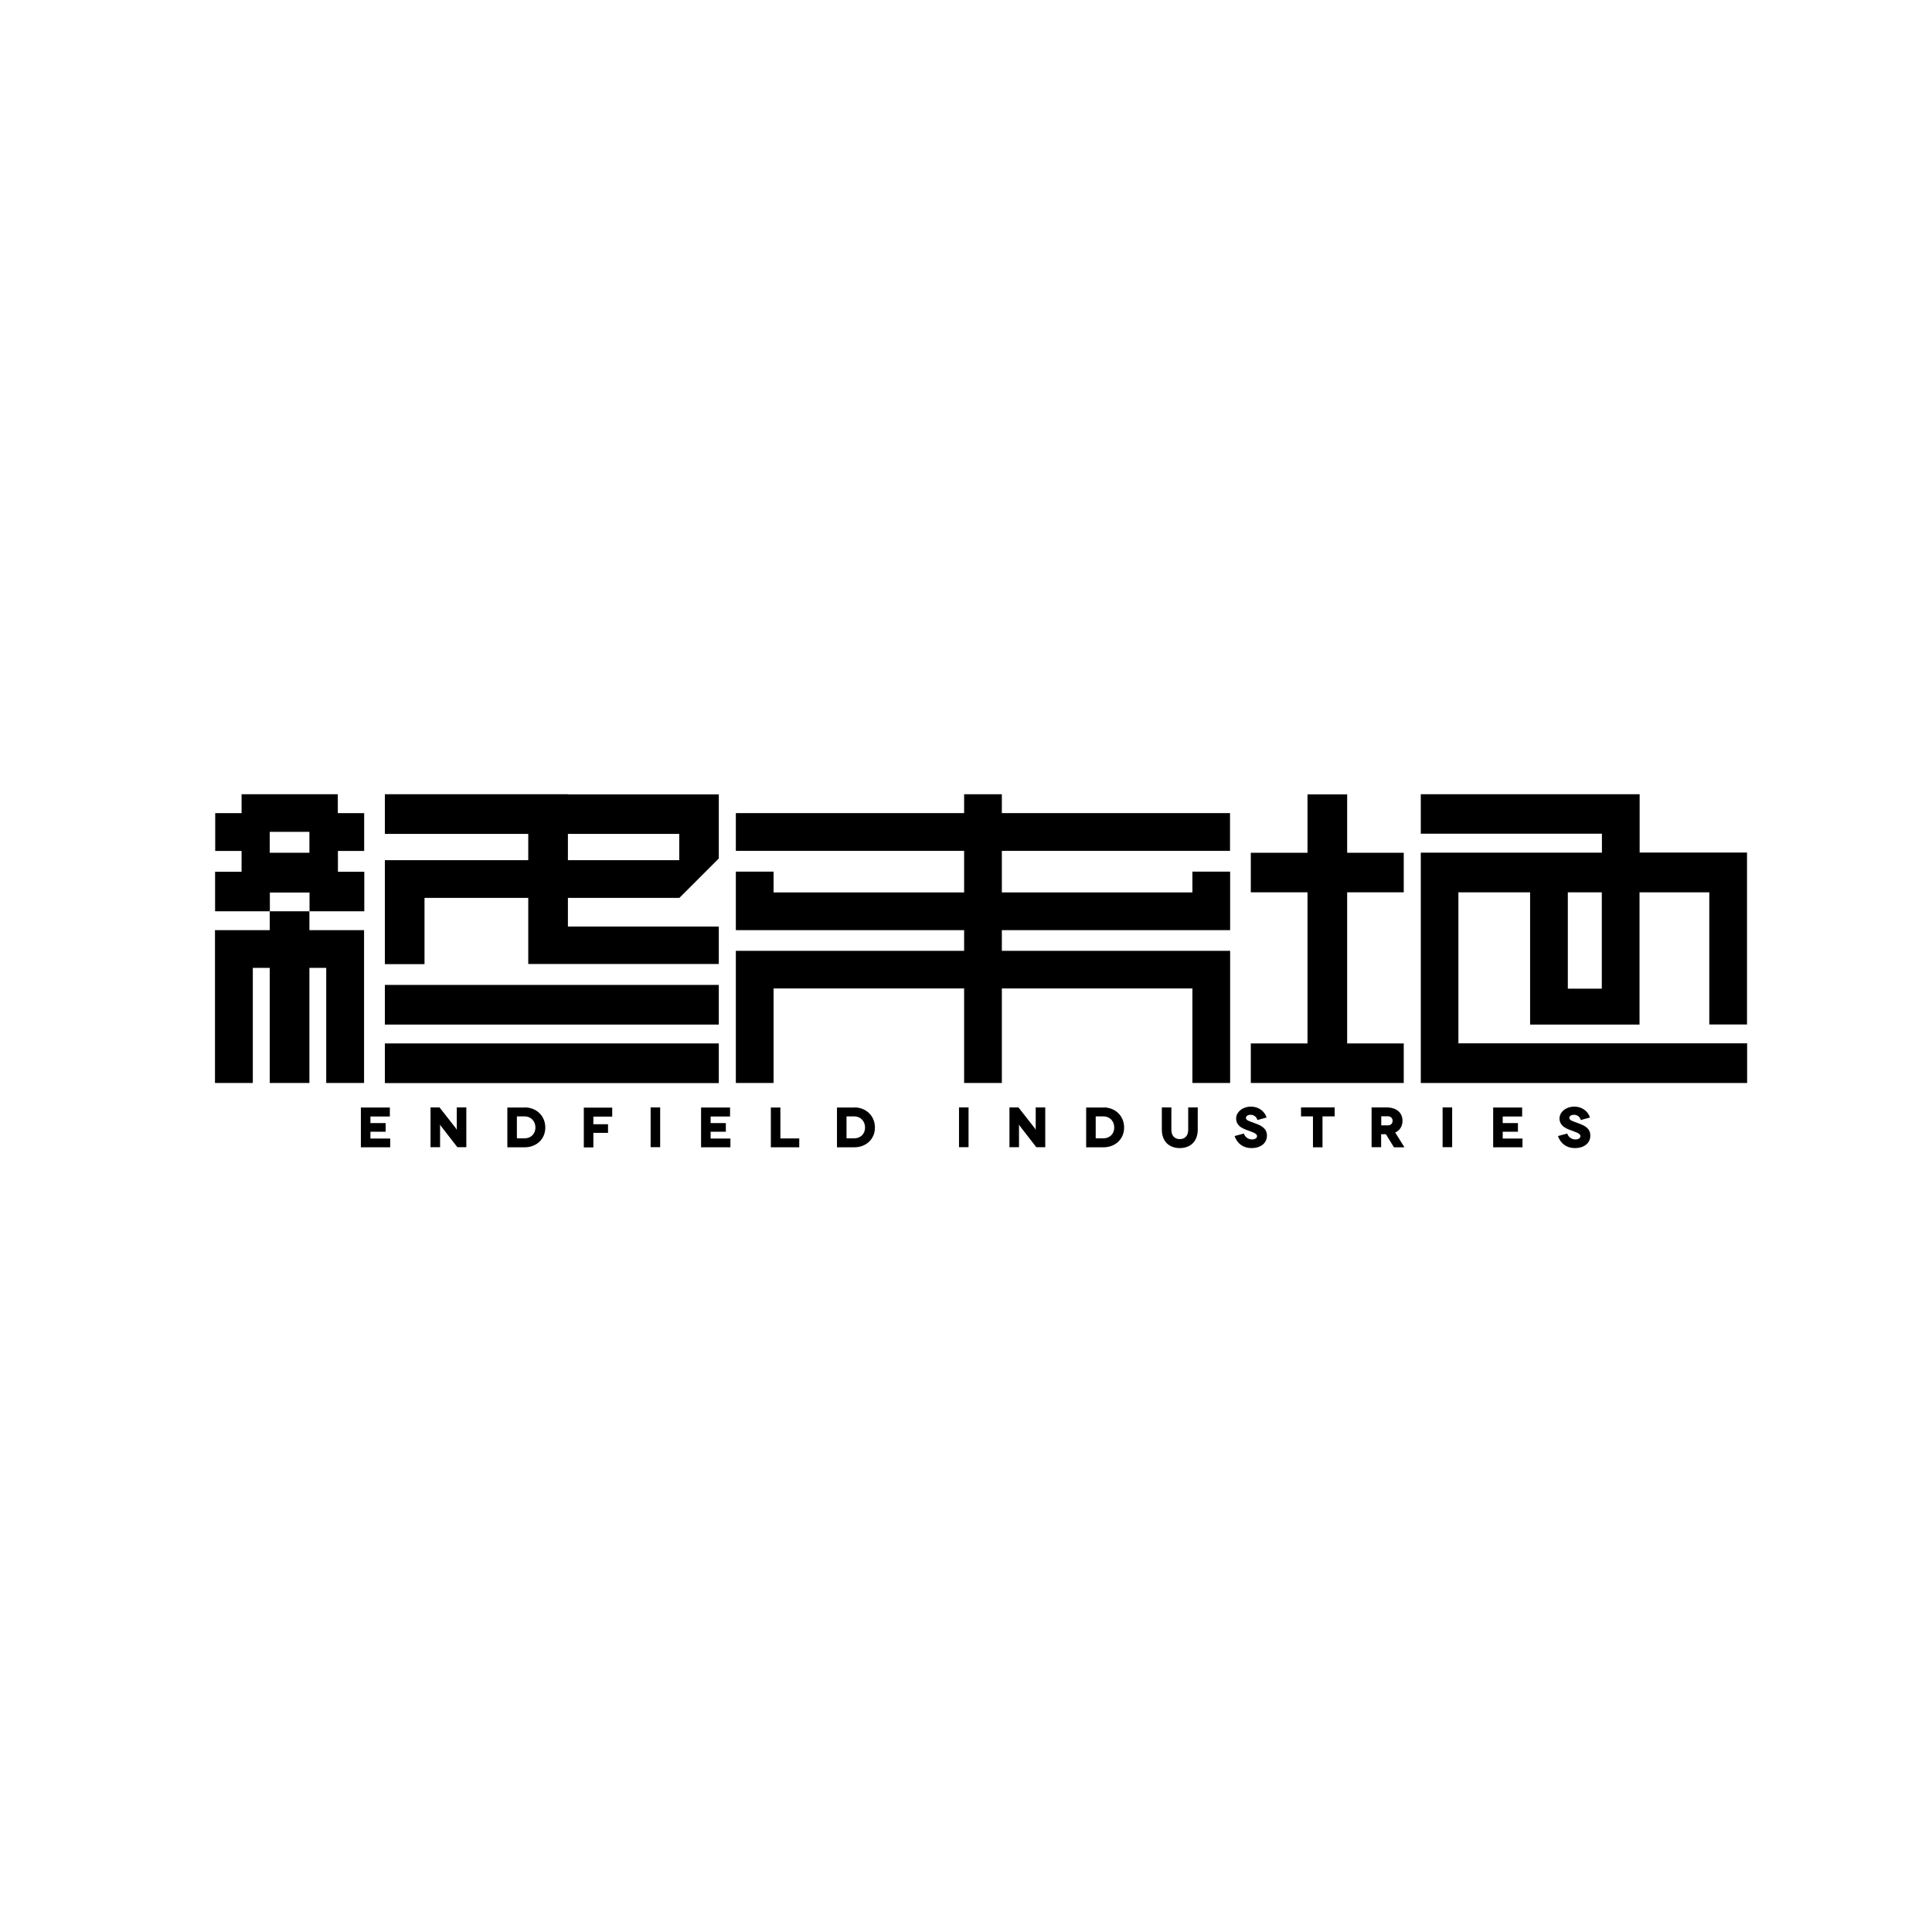
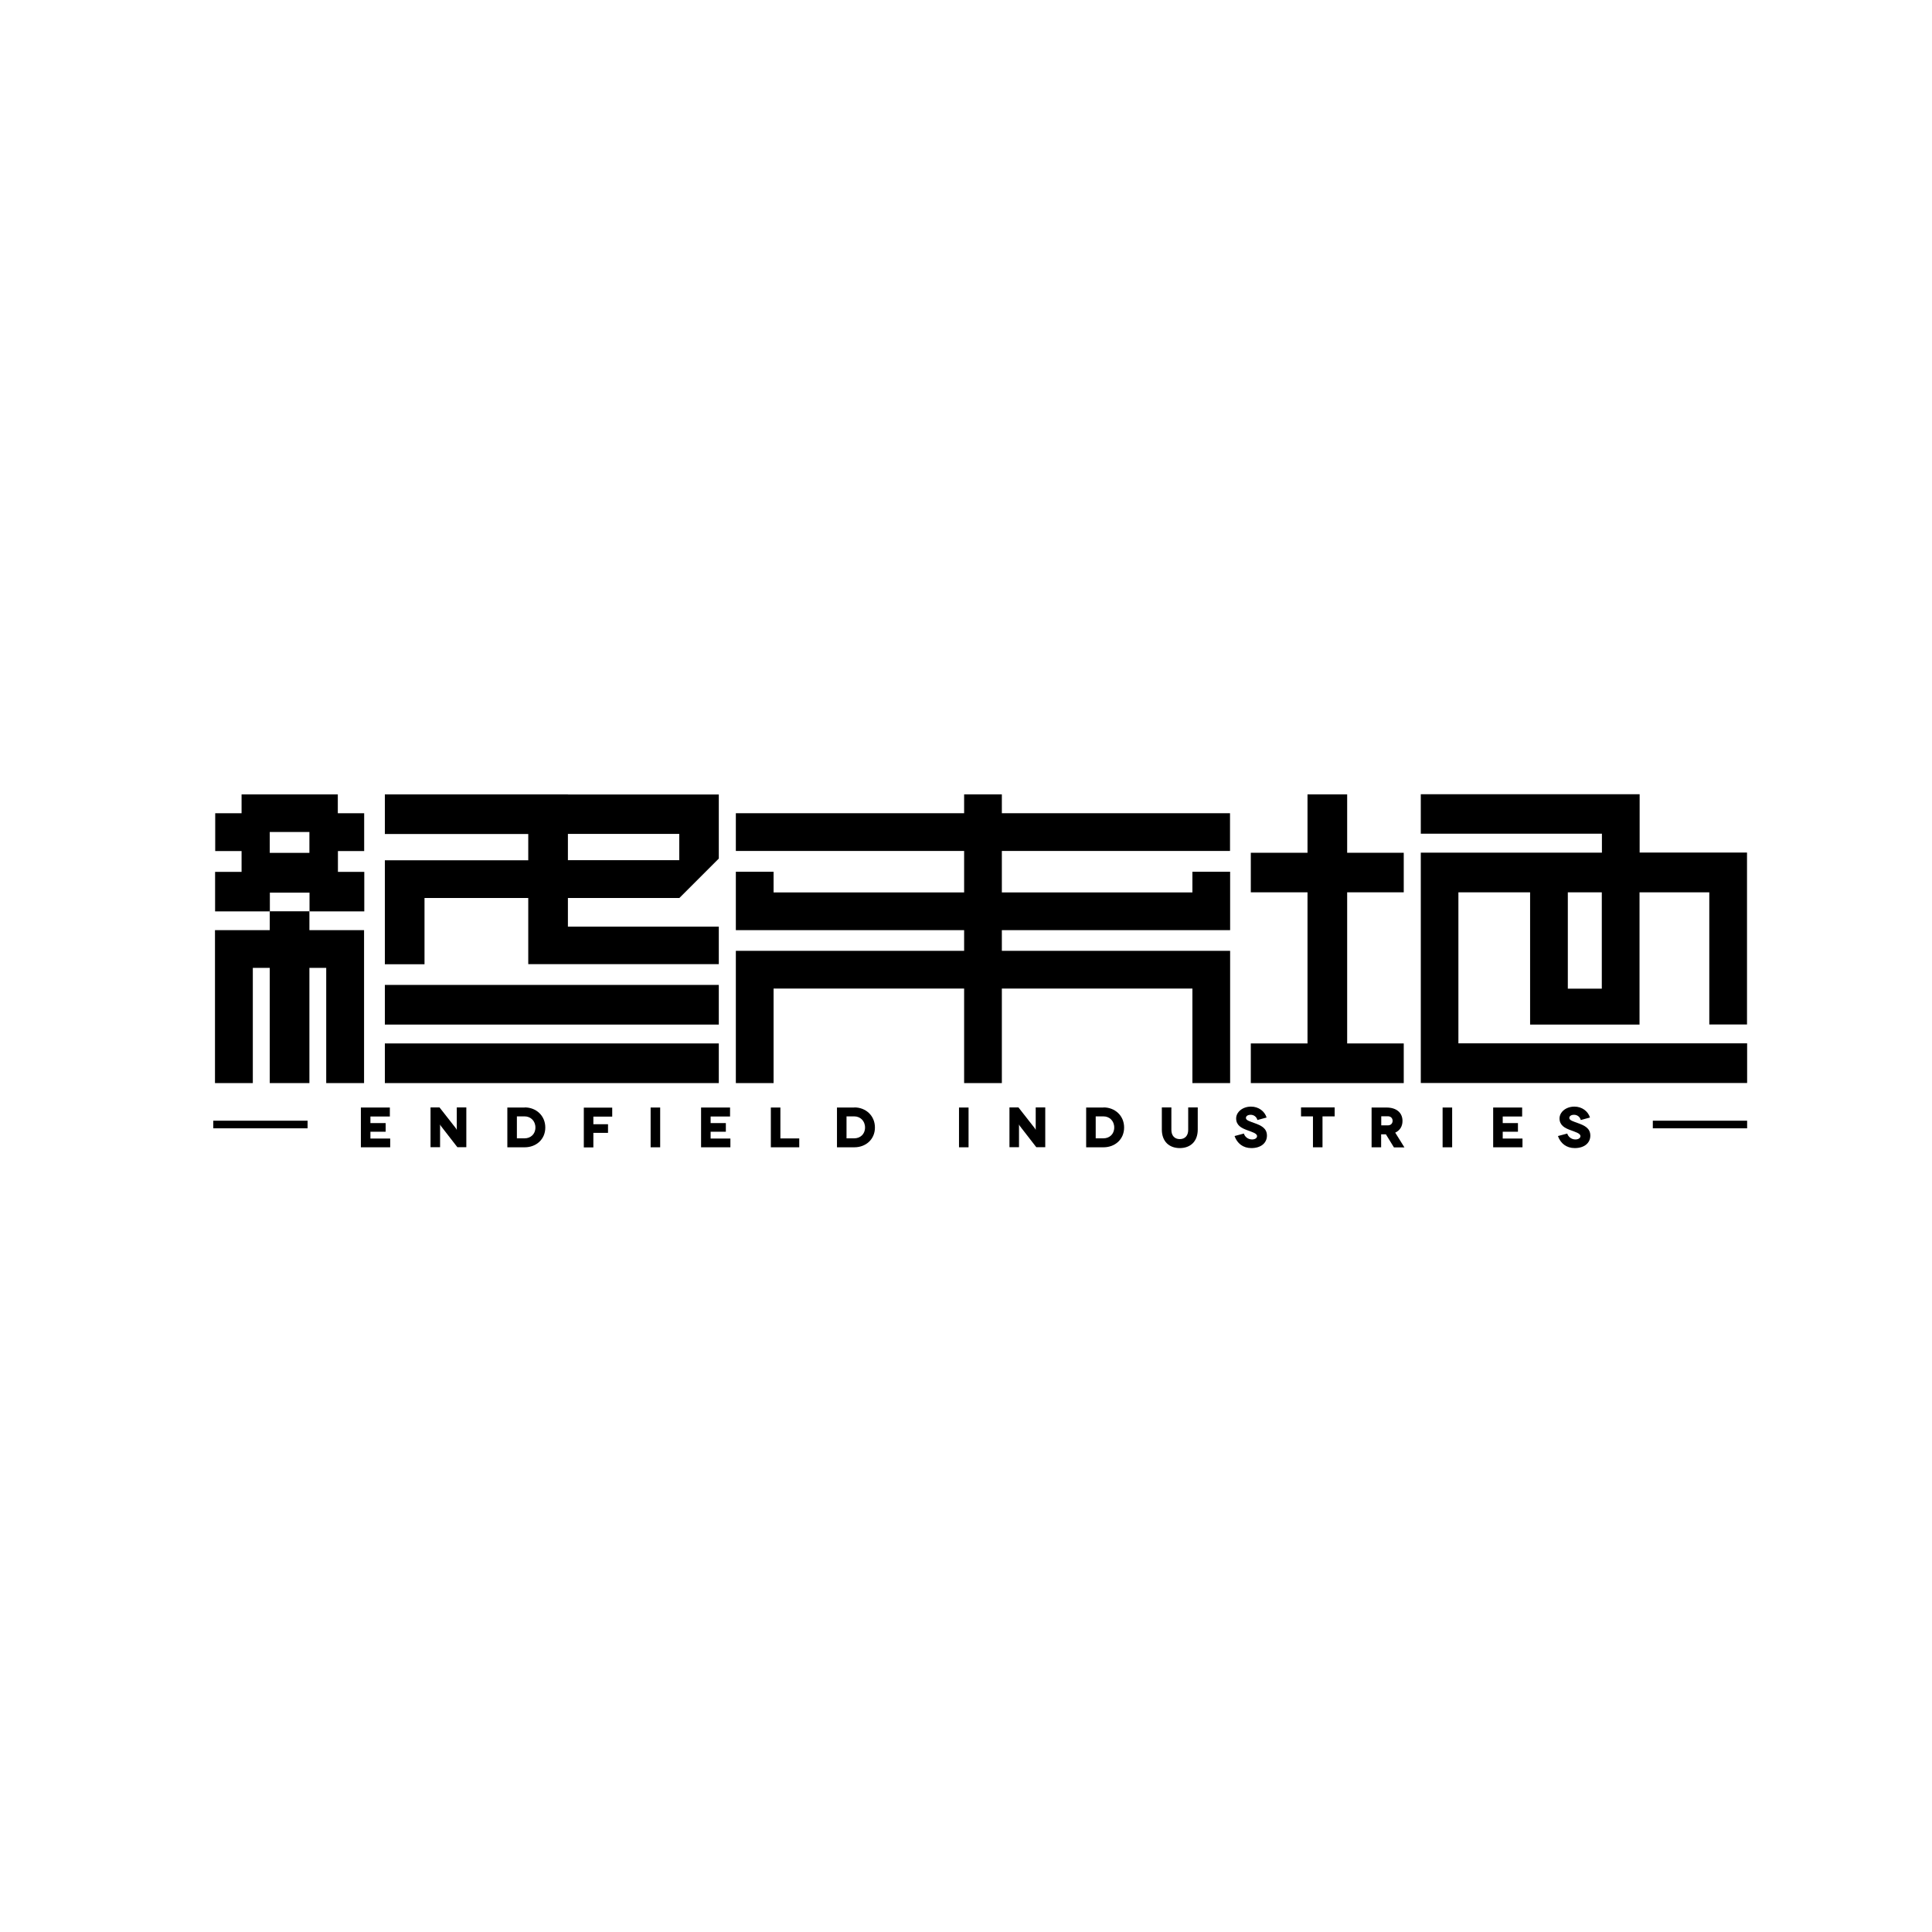
<svg xmlns="http://www.w3.org/2000/svg" viewBox="0 0 170.03 170.03">
  <g id="_英文">
    <path d="M34.34,100.18v.79h-2.58v-3.5h2.55v.79h-1.71v.58h1.34v.76h-1.34v.6h1.74Z" />
    <path d="M41.04,97.46v3.5h-.79l-1.45-1.87-.07-.13v.13s0,1.87,0,1.87h-.84v-3.5h.79l1.45,1.85.07.13v-.13s0-1.85,0-1.85h.84Z" />
    <path d="M46.18,97.46c1,0,1.81.72,1.81,1.77s-.81,1.74-1.81,1.74h-1.53v-3.5h1.53ZM46.18,100.18c.5,0,.94-.35.94-.95s-.44-.98-.94-.98h-.69v1.93h.69Z" />
    <path d="M52.22,98.25v.69h1.29v.76h-1.29v1.28h-.84v-3.5h2.5v.79h-1.66Z" />
-     <path d="M57.26,100.96v-3.5h.84v3.5h-.84Z" />
+     <path d="M57.26,100.97v-3.5h.84v3.5h-.84Z" />
    <path d="M64.28,100.18v.79h-2.58v-3.5h2.55v.79h-1.71v.58h1.34v.76h-1.34v.6h1.74Z" />
    <path d="M70.34,100.18v.79h-2.5v-3.5h.84v2.72h1.66Z" />
    <path d="M75.19,97.46c1,0,1.81.72,1.81,1.77s-.81,1.74-1.81,1.74h-1.53v-3.5h1.53ZM75.19,100.18c.5,0,.94-.35.94-.95s-.44-.98-.94-.98h-.69v1.93h.69Z" />
-     <path d="M84.4,100.96v-3.5h.84v3.5h-.84Z" />
+     <path d="M84.4,100.97v-3.5h.84v3.5h-.84Z" />
    <path d="M91.99,97.46v3.5h-.79l-1.45-1.87-.07-.13v.13s0,1.87,0,1.87h-.84v-3.5h.79l1.45,1.85.07.13v-.13s0-1.85,0-1.85h.84Z" />
    <path d="M97.12,97.46c1,0,1.81.72,1.81,1.77s-.81,1.74-1.81,1.74h-1.53v-3.5h1.53ZM97.12,100.18c.5,0,.94-.35.94-.95s-.43-.98-.94-.98h-.69v1.93h.69Z" />
    <path d="M105.41,97.46v1.95c0,1.05-.65,1.63-1.58,1.63s-1.58-.58-1.58-1.63v-1.95h.84v1.98c0,.5.28.81.74.81s.74-.31.74-.81v-1.98h.84Z" />
    <path d="M110.66,98.57c-.08-.31-.34-.46-.59-.46s-.42.11-.42.28c0,.21.35.3.78.46.52.19,1.07.42,1.07,1.09s-.55,1.1-1.37,1.1c-.73,0-1.25-.41-1.48-1.06l.82-.22c.08.28.36.52.72.52.27,0,.44-.13.44-.29,0-.25-.43-.36-.93-.55-.42-.16-.91-.39-.91-1.01,0-.55.55-1.04,1.31-1.04.67,0,1.2.41,1.37.96l-.81.22Z" />
    <path d="M117.46,97.46v.79h-1.07v2.72h-.84v-2.72h-1.05v-.79h2.96Z" />
-     <path d="M122.67,100.96l-.7-1.14h-.42v1.14h-.84v-3.5h1.31c.88,0,1.41.46,1.41,1.18,0,.48-.23.84-.64,1.03l.81,1.3h-.93ZM121.56,99.04h.58c.3,0,.42-.21.42-.4s-.12-.4-.42-.4h-.58v.79Z" />
-     <path d="M126.96,100.96v-3.5h.84v3.5h-.84Z" />
+     <path d="M122.67,100.97l-.7-1.14h-.42v1.14h-.84v-3.5h1.31c.88,0,1.41.46,1.41,1.18,0,.48-.23.84-.64,1.03l.81,1.3h-.93ZM121.56,99.04h.58c.3,0,.42-.21.42-.4s-.12-.4-.42-.4h-.58v.79Z" />
+     <path d="M126.96,100.97v-3.5h.84v3.5h-.84Z" />
    <path d="M133.99,100.18v.79h-2.58v-3.5h2.55v.79h-1.71v.58h1.34v.76h-1.34v.6h1.74Z" />
    <path d="M139.12,98.57c-.08-.31-.34-.46-.59-.46s-.42.11-.42.28c0,.21.35.3.78.46.52.19,1.07.42,1.07,1.09s-.55,1.1-1.37,1.1c-.73,0-1.25-.41-1.48-1.06l.82-.22c.08.28.36.52.72.52.27,0,.44-.13.44-.29,0-.25-.43-.36-.93-.55-.42-.16-.91-.39-.91-1.01,0-.55.55-1.04,1.31-1.04.67,0,1.2.41,1.37.96l-.81.22Z" />
+     <rect x="145.46" y="98.63" width="8.3" height=".67" />
+     <rect x="18.77" y="98.63" width="8.3" height=".67" />
  </g>
  <g id="_汉字">
    <g id="_终">
-       <path d="M49.98,69.9h-16.11v3.49h12.62v2.31h-12.62v9.15h3.49v-5.83h9.13v5.82h16.77v-3.3h-13.28v-2.52h9.81l3.47-3.47v-5.64h-13.28ZM59.78,75.7h-9.8v-2.31h9.8v2.31Z" />
+       <path d="M49.98,69.91h-16.11v3.49h12.62v2.31h-12.62v9.15h3.49v-5.83h9.13v5.82h16.77v-3.3h-13.28v-2.52h9.81l3.47-3.47v-5.64h-13.28ZM59.78,75.7h-9.8v-2.31h9.8v2.31Z" />
      <rect x="33.87" y="86.68" width="29.39" height="3.49" />
      <rect x="33.87" y="91.83" width="29.39" height="3.49" />
-       <polygon points="23.74 81.86 18.92 81.86 18.92 85.18 18.92 95.31 22.25 95.31 22.25 85.18 23.74 85.18 23.74 95.31 27.23 95.31 27.23 85.18 28.71 85.18 28.71 95.31 32.04 95.31 32.04 85.18 32.04 81.86 27.23 81.86 27.23 80.2 23.74 80.2 23.74 81.86" />
-       <path d="M32.05,74.88v-3.32h-2.32v-1.66h-8.47v1.66h-2.32v3.33h2.32v1.83h-2.33v3.48h4.82v-1.65h3.49v1.49h0v.16h4.82v-3.48h-2.32v-1.83h2.32ZM27.23,74.84v.21h-3.49v-1.84h3.49v1.62Z" />
+       <polygon points="23.74 81.86 18.92 81.86 18.92 85.18 18.92 95.32 22.25 95.32 22.25 85.18 23.74 85.18 23.74 95.32 27.23 95.32 27.23 85.18 28.71 85.18 28.71 95.32 32.04 95.32 32.04 85.18 32.04 81.86 27.23 81.86 27.23 80.2 23.74 80.2 23.74 81.86" />
+       <path d="M32.05,74.89v-3.32h-2.32v-1.66h-8.47v1.66h-2.32v3.33h2.32v1.83h-2.33v3.48h4.82v-1.65h3.49v1.49h0v.16h4.82v-3.48h-2.32v-1.83h2.32ZM27.23,74.85v.21h-3.49v-1.84h3.49v1.62Z" />
    </g>
    <g id="_末">
-       <rect x="64.76" y="71.56" width="43.49" height="3.32" />
-       <polygon points="104.94 76.71 104.94 78.54 68.08 78.54 68.08 76.71 64.76 76.71 64.76 78.54 64.76 81.86 108.26 81.86 108.26 78.54 108.26 76.71 104.94 76.71" />
-       <rect x="84.85" y="69.9" width="3.32" height="25.41" />
-       <polygon points="64.76 83.68 64.76 86.99 64.76 95.31 68.08 95.31 68.08 86.99 104.94 86.99 104.94 95.31 108.26 95.31 108.26 86.99 108.26 83.68 64.76 83.68" />
+       <rect x="64.76" y="71.57" width="43.49" height="3.32" />
+       <polygon points="104.94 76.72 104.94 78.54 68.08 78.54 68.08 76.72 64.76 76.72 64.76 78.54 64.76 81.86 108.26 81.86 108.26 78.54 108.26 76.72 104.94 76.72" />
+       <rect x="84.85" y="69.91" width="3.32" height="25.41" />
+       <polygon points="64.76 83.68 64.76 87 64.76 95.32 68.08 95.32 68.08 87 104.94 87 104.94 95.32 108.26 95.32 108.26 87 108.26 83.68 64.76 83.68" />
    </g>
    <g id="_地">
      <path d="M144.3,75.04v-5.14h-19.26v3.47h15.94v1.67h-15.94v16.88h0v3.39h28.72v-3.49h-25.41v-13.29h6.31v11.64h9.63v-11.64h6.14v11.63h3.32v-15.13h-9.46ZM140.97,87.01h-2.99v-8.48h2.99v8.48Z" />
-       <polygon points="123.54 78.53 123.54 75.05 118.56 75.05 118.56 69.91 115.07 69.91 115.07 75.05 110.08 75.05 110.08 78.53 115.07 78.53 115.07 91.83 110.08 91.83 110.08 95.31 115.07 95.31 118.56 95.31 123.54 95.31 123.54 91.83 118.56 91.83 118.56 78.53 123.54 78.53" />
+       <polygon points="123.54 78.53 123.54 75.05 118.56 75.05 118.56 69.91 115.07 69.91 115.07 75.05 110.08 75.05 110.08 78.53 115.07 78.53 115.07 91.83 110.08 91.83 110.08 95.32 115.07 95.32 118.56 95.32 123.54 95.32 123.54 91.83 118.56 91.83 118.56 78.53 123.54 78.53" />
    </g>
  </g>
</svg>
